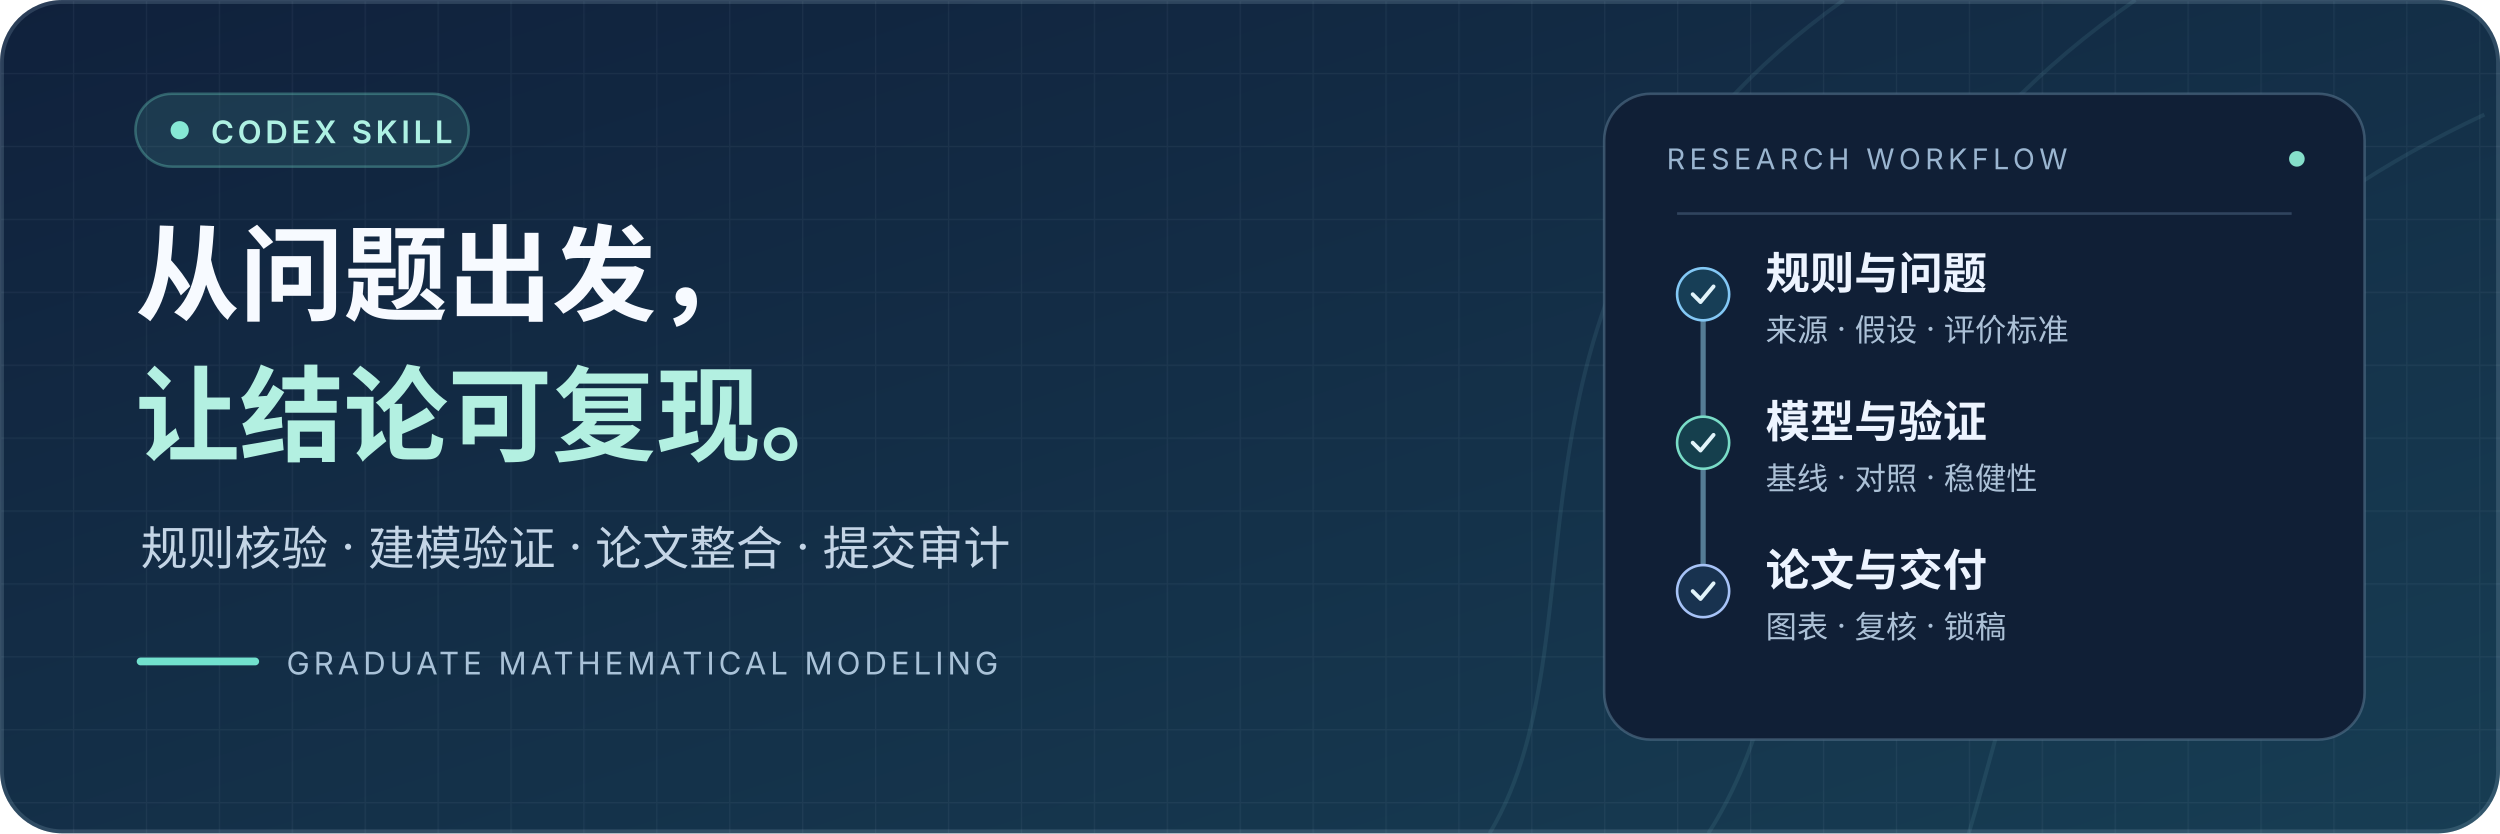
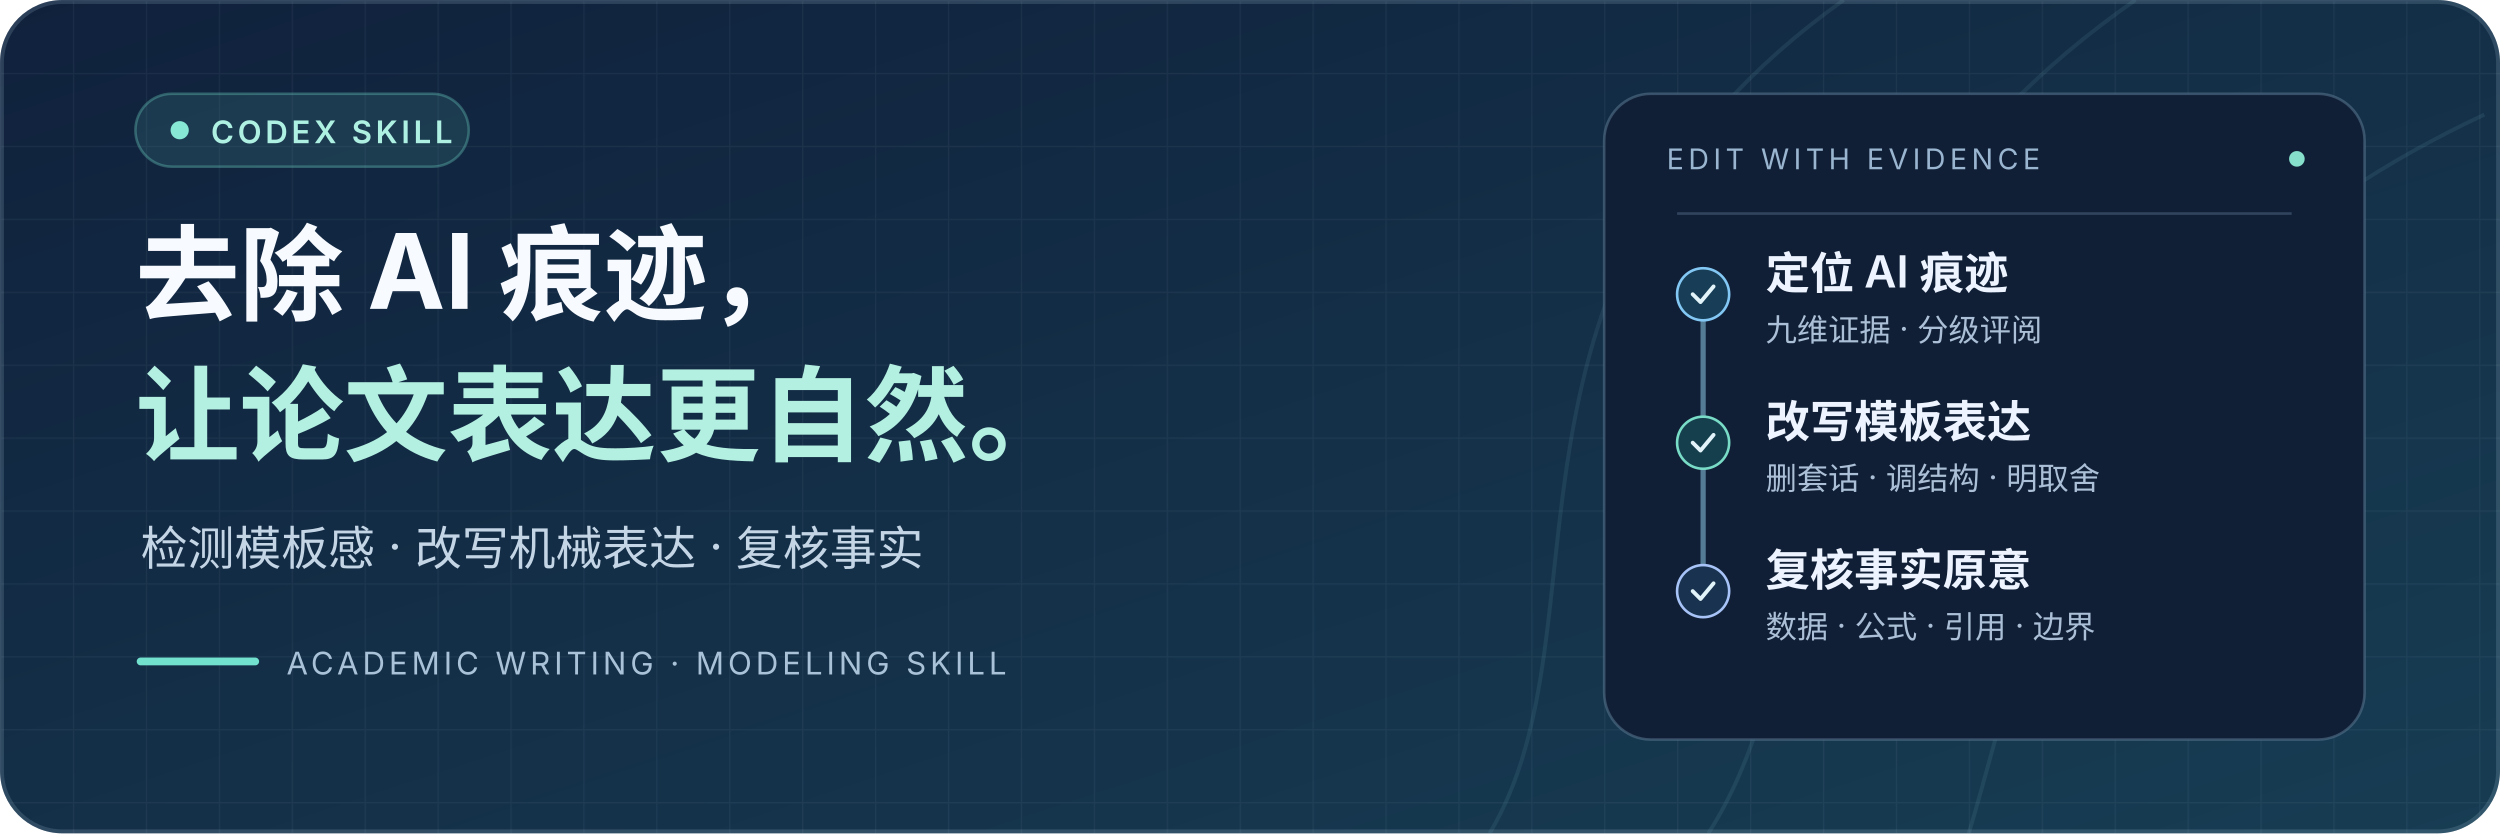
<svg xmlns="http://www.w3.org/2000/svg" width="960" height="320" viewBox="0 0 960 320" role="img" aria-labelledby="title desc">
  <defs>
    <linearGradient id="bg" x1="0" y1="0" x2="1" y2="1">
      <stop stop-color="#10213C" />
      <stop offset="1" stop-color="#173D53" />
    </linearGradient>
    <pattern id="grid" width="28" height="28" patternUnits="userSpaceOnUse">
      <path d="M28 0H0V28" fill="none" stroke="#CADAEF" stroke-opacity=".055" />
    </pattern>
  </defs>
  <rect width="960" height="320" rx="24" fill="url(#bg)" />
  <rect width="960" height="320" rx="24" fill="url(#grid)" />
  <path d="M572 320C620 240 562 104 708 0M656 320C710 236 668 106 820 0M756 320C782 234 796 118 954 44" fill="none" stroke="#84C8D7" stroke-opacity=".1" stroke-width="1.5" />
  <g font-family="Inter, -apple-system, BlinkMacSystemFont, 'PingFang SC', 'Microsoft YaHei', 'Noto Sans CJK SC', sans-serif">
    <rect x="52" y="36" width="128" height="28" rx="14" fill="#71DDCA" fill-opacity=".12" stroke="#71DDCA" stroke-opacity=".32" />
    <circle cx="69" cy="50" r="3.5" fill="#86E8D5" />
    <text x="81" y="55" font-size="12" font-weight="600" letter-spacing="1.4" fill="#AEF1E3">CODEX SKILL</text>
-     <text x="52" y="120" font-size="40" font-weight="650" fill="#F7FAFF">从问题出发，</text>
-     <text x="52" y="174" font-size="40" font-weight="650" fill="#B3F0E1">让结论可复现。</text>
-     <text x="54" y="217" font-size="18" fill="#C4D5E6">规则核验 · 建模验证 · 论文整合 · 提交审计</text>
+     <text x="52" y="120" font-size="40" font-weight="650" fill="#F7FAFF">去除 AI 痕迹，</text>
+     <text x="52" y="174" font-size="40" font-weight="650" fill="#B3F0E1">让论文表达更自然。</text>
+     <text x="54" y="217" font-size="18" fill="#C4D5E6">检测模板感 · 改写机械表达 · 复核事实</text>
    <path d="M54 254H98" stroke="#72E1CE" stroke-width="3" stroke-linecap="round" />
-     <text x="110" y="259" font-size="12" letter-spacing="1.5" fill="#A9C2D8">GRADUATE MATHEMATICAL MODELING</text>
+     <text x="110" y="259" font-size="12" letter-spacing="1.5" fill="#A9C2D8">ACADEMIC WRITING · MODELING SKILL</text>
    <g>
      <rect x="616" y="36" width="292" height="248" rx="18" fill="#101F36" stroke="#54718B" stroke-opacity=".6" />
-       <text x="640" y="65" font-size="11" letter-spacing="1.7" fill="#9AB5D0">RESEARCH WORKFLOW</text>
+       <text x="640" y="65" font-size="11" letter-spacing="1.7" fill="#9AB5D0">EDIT WITH EVIDENCE</text>
      <circle cx="882" cy="61" r="3" fill="#85DFCA" />
      <path d="M644 82H880" stroke="#30445E" />
      <path d="M654 118V224" stroke="#557C95" stroke-width="2" />
      <circle cx="654" cy="113" r="10" fill="#173E56" stroke="#83C8F5" />
      <circle cx="654" cy="170" r="10" fill="#153F4D" stroke="#79DCC7" />
      <circle cx="654" cy="227" r="10" fill="#18324F" stroke="#A7C3F7" />
      <path d="m650 113 3 3 5-6m-8 60 3 3 5-6m-8 60 3 3 5-6" fill="none" stroke="#E2F4FA" stroke-width="1.5" stroke-linecap="round" stroke-linejoin="round" />
-       <text x="678" y="111" font-size="17" font-weight="600" fill="#EDF4FF">规则与问题</text>
-       <text x="678" y="131" font-size="12" fill="#ABC0D6">来源 · 假设 · 评价标准</text>
-       <text x="678" y="168" font-size="17" font-weight="600" fill="#EDF4FF">模型与验证</text>
-       <text x="678" y="188" font-size="12" fill="#ABC0D6">基线 · 对照 · 稳健性</text>
-       <text x="678" y="225" font-size="17" font-weight="600" fill="#EDF4FF">论文与交付</text>
-       <text x="678" y="245" font-size="12" fill="#ABC0D6">图表 · 复核 · 锁稿</text>
+       <text x="678" y="111" font-size="17" font-weight="600" fill="#EDF4FF">定位 AI 痕迹</text>
+       <text x="678" y="131" font-size="12" fill="#ABC0D6">九维证据 · 分级评阅</text>
+       <text x="678" y="168" font-size="17" font-weight="600" fill="#EDF4FF">改写模板表达</text>
+       <text x="678" y="188" font-size="12" fill="#ABC0D6">删套话 · 调结构 · 明取舍</text>
+       <text x="678" y="225" font-size="17" font-weight="600" fill="#EDF4FF">复核事实原意</text>
+       <text x="678" y="245" font-size="12" fill="#ABC0D6">数据 · 公式 · 引用 · 边界</text>
    </g>
  </g>
  <rect x=".75" y=".75" width="958.5" height="318.5" rx="23.25" fill="none" stroke="#9CB9D0" stroke-opacity=".2" stroke-width="1.5" />
</svg>
